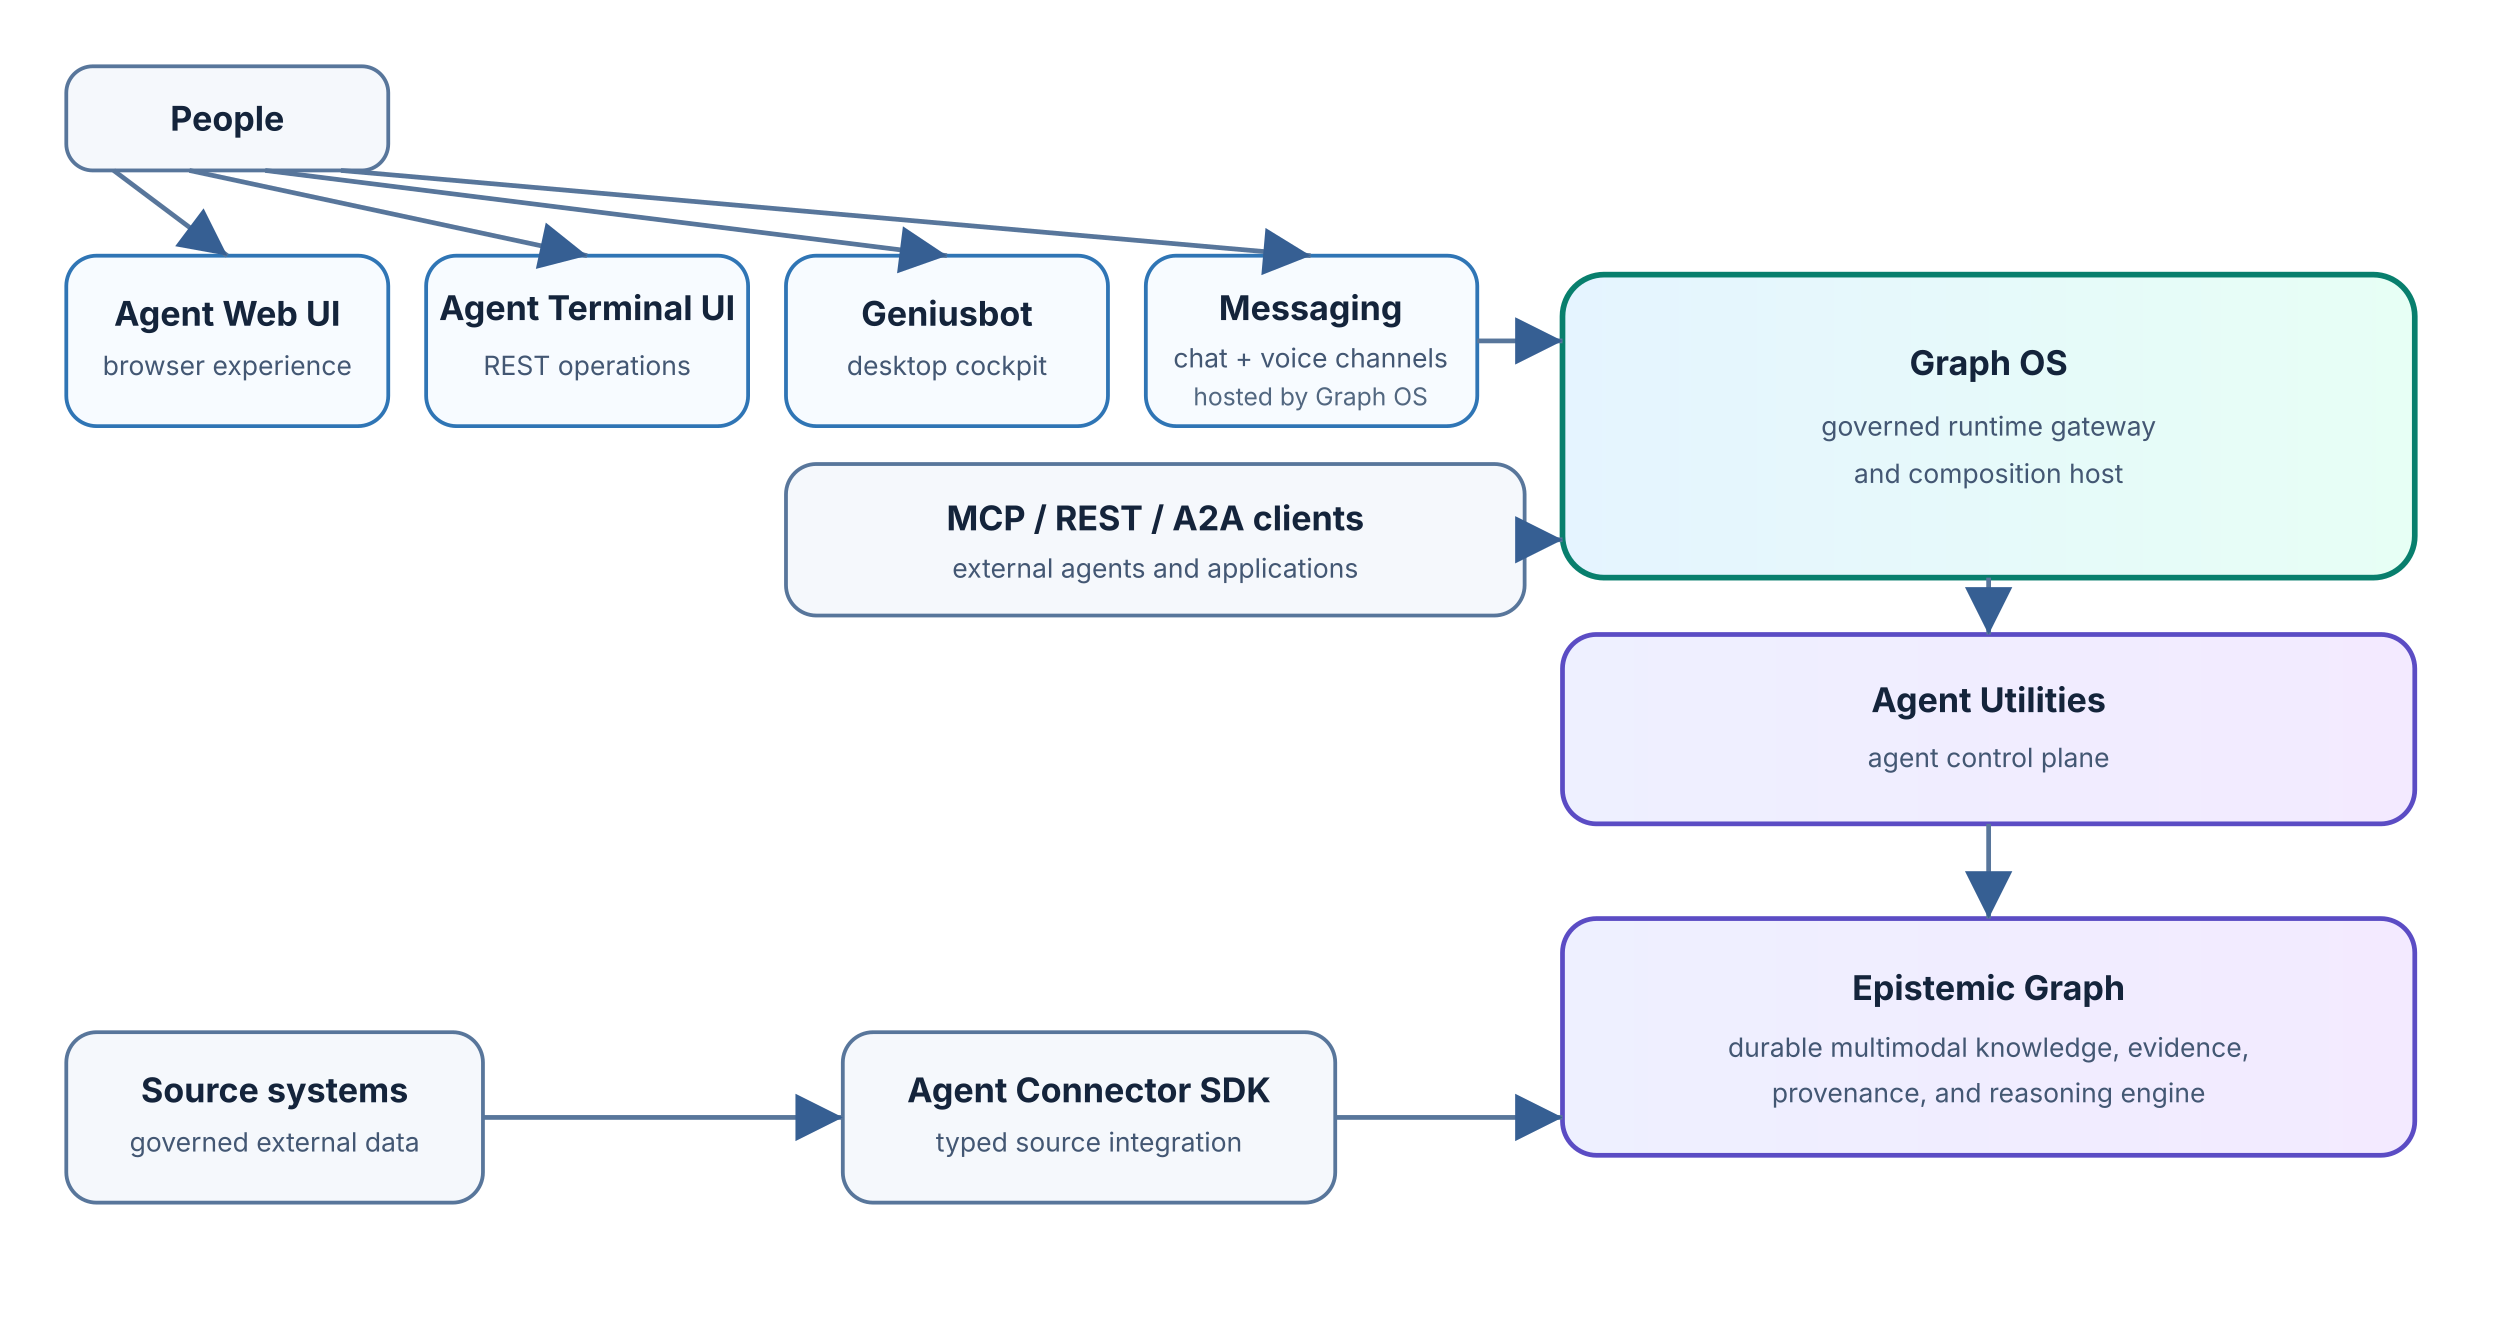
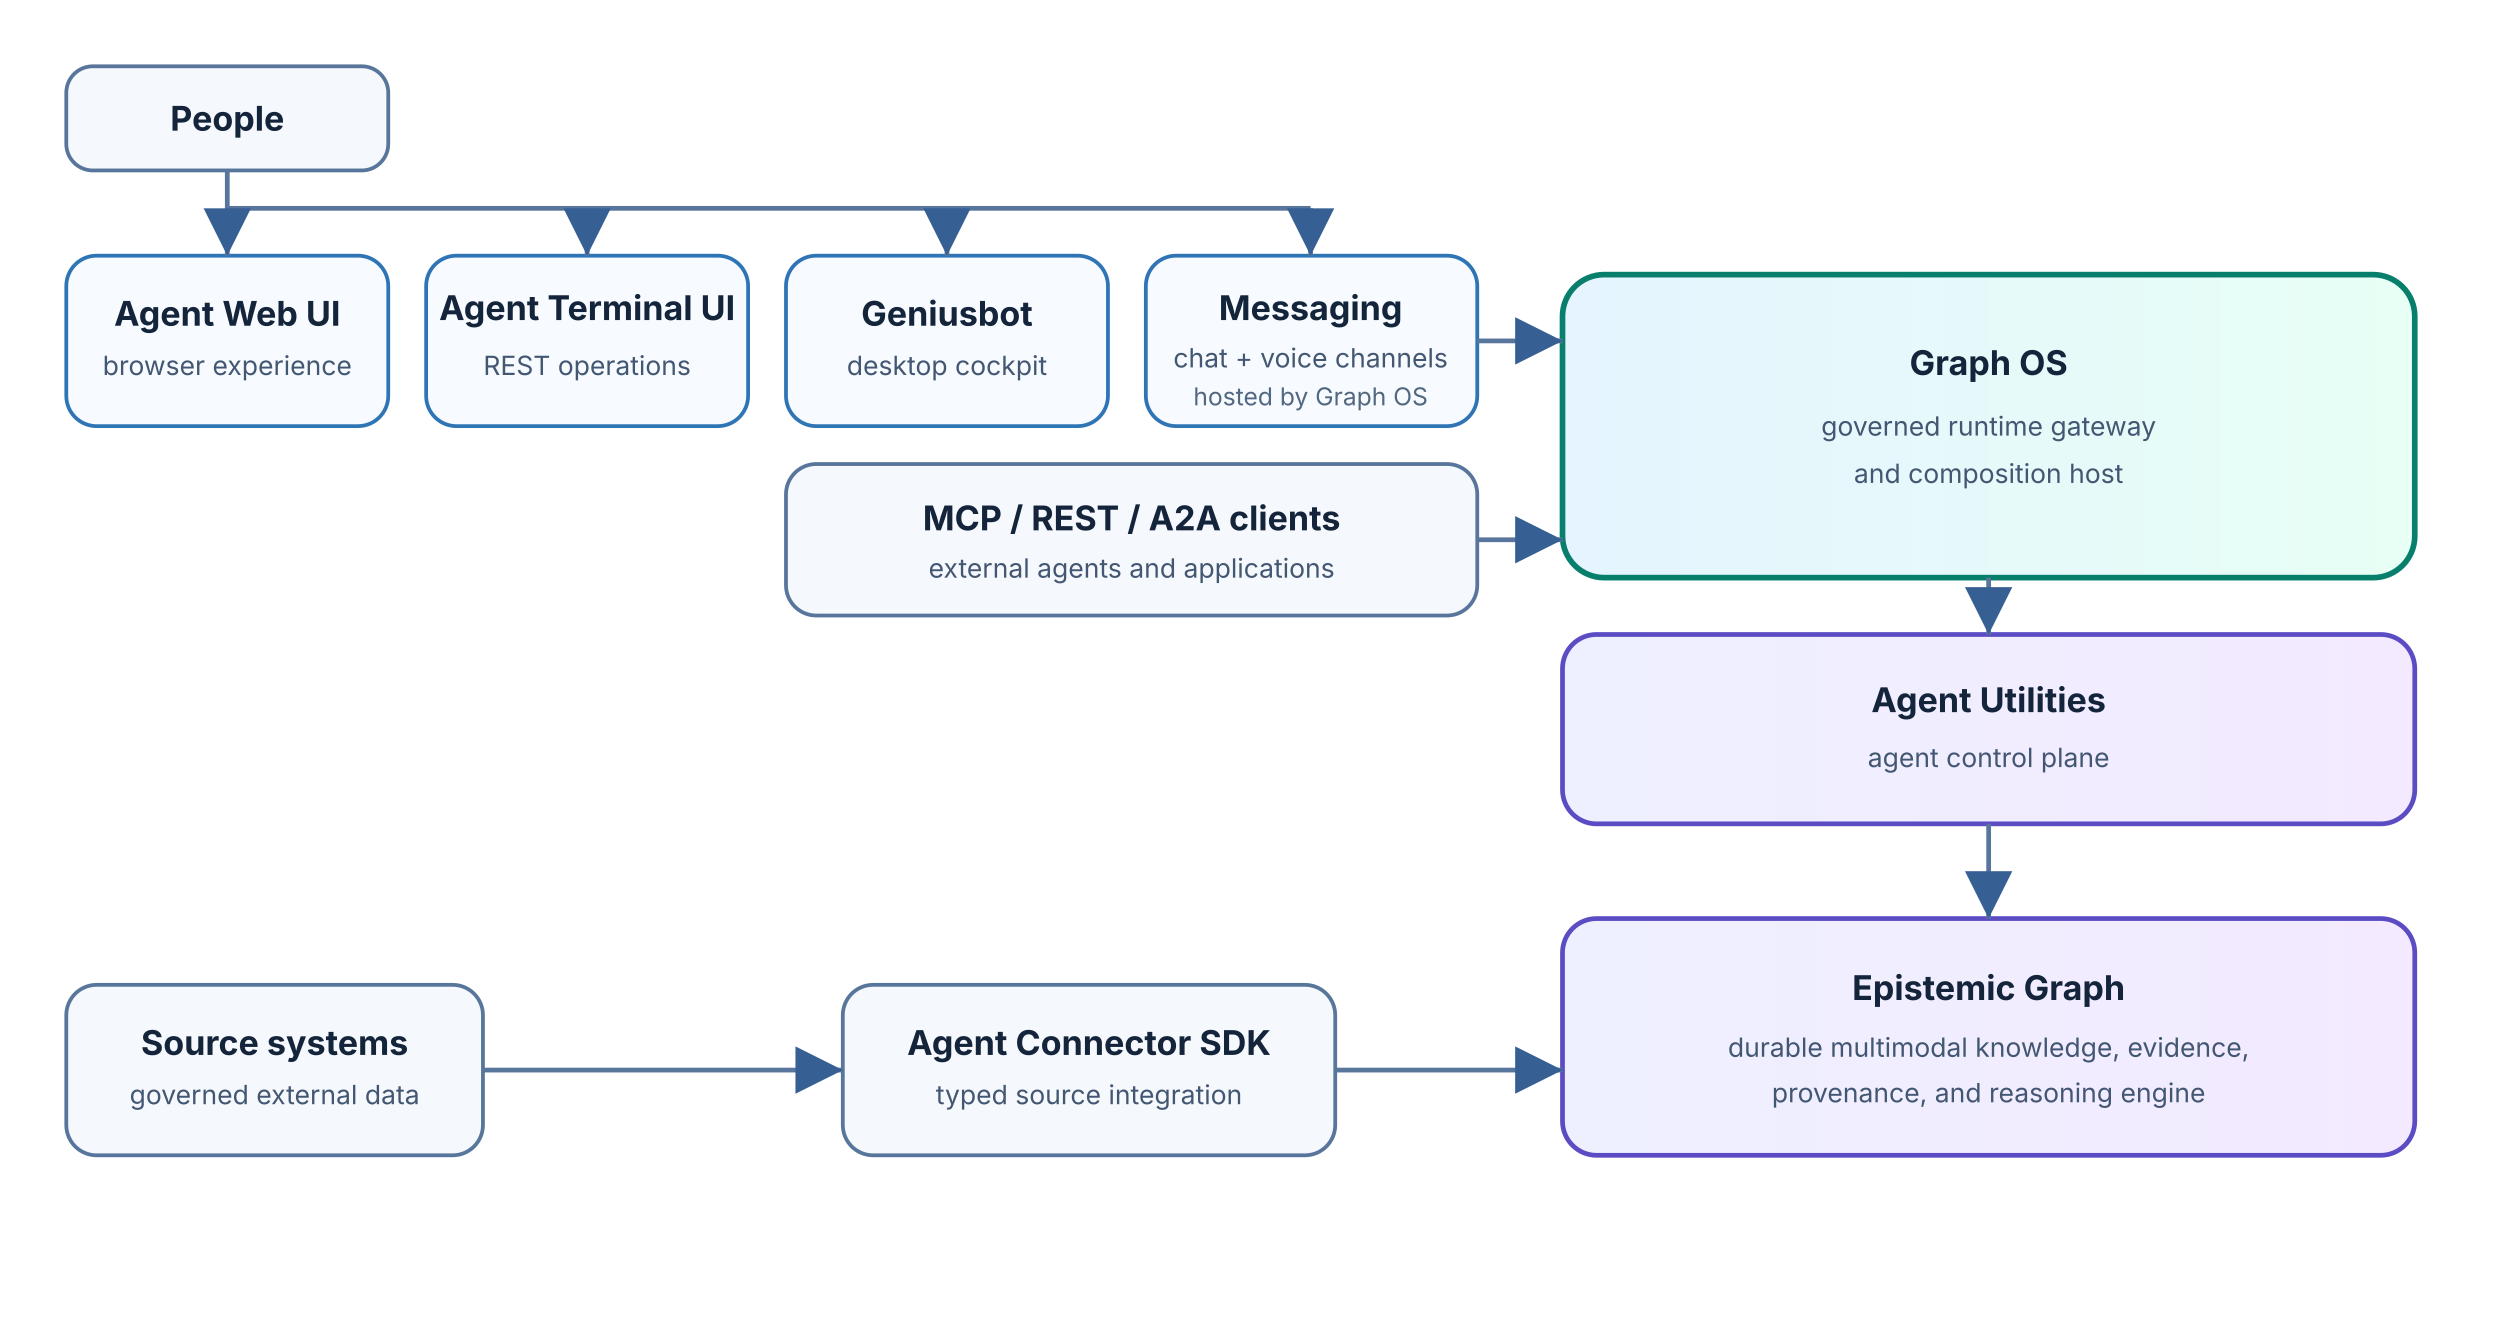
<svg xmlns="http://www.w3.org/2000/svg" viewBox="0 0 1320 700" role="img" aria-labelledby="diagram-title diagram-description">
  <defs>
    <linearGradient id="gateway-light" x1="0" x2="1">
      <stop stop-color="#e5f4ff" />
      <stop offset="1" stop-color="#e7fff5" />
    </linearGradient>
    <linearGradient id="core-light" x1="0" x2="1">
      <stop stop-color="#eef0ff" />
      <stop offset="1" stop-color="#f3eaff" />
    </linearGradient>
    <linearGradient id="gateway-dark" x1="0" x2="1">
      <stop stop-color="#173344" />
      <stop offset="1" stop-color="#153b36" />
    </linearGradient>
    <linearGradient id="core-dark" x1="0" x2="1">
      <stop stop-color="#242c4b" />
      <stop offset="1" stop-color="#332646" />
    </linearGradient>
    <marker id="arrow" markerWidth="10" markerHeight="10" refX="10" refY="5" orient="auto" markerUnits="strokeWidth">
      <path class="arrowhead" d="M0 0 10 5 0 10z" />
    </marker>
    <style>
      .bg{fill:none}.box{fill:#f5f8fc;stroke:#58769b;stroke-width:2}.entry{fill:#f7fbff;stroke:#2f75b5;stroke-width:2}.gateway{fill:url(#gateway-light);stroke:#087f6d;stroke-width:3}.core{fill:url(#core-light);stroke:#5b4cc4;stroke-width:2.5}.label{font:700 18px system-ui,-apple-system,Segoe UI,sans-serif;fill:#14243b;text-anchor:middle}.role{font:14px system-ui,-apple-system,Segoe UI,sans-serif;fill:#435773;text-anchor:middle}.small{font:13px system-ui,-apple-system,Segoe UI,sans-serif;fill:#526780;text-anchor:middle}.arrow,.bus{fill:none;stroke:#58769b;stroke-width:2.5}.arrow{marker-end:url(#arrow)}.arrowhead{fill:#365f93}
      @media (prefers-color-scheme: light){.bg{fill:none}.box{fill:#f5f8fc;stroke:#58769b}.entry{fill:#f7fbff;stroke:#2f75b5}.gateway{fill:url(#gateway-light);stroke:#087f6d}.core{fill:url(#core-light);stroke:#5b4cc4}.label{fill:#14243b}.role{fill:#435773}.small{fill:#526780}.arrow,.bus{stroke:#58769b}.arrowhead{fill:#365f93}}
      @media (prefers-color-scheme: dark){.bg{fill:none}.box{fill:#172338;stroke:#778ca9}.entry{fill:#192b43;stroke:#76aee9}.gateway{fill:url(#gateway-dark);stroke:#63d8b5}.core{fill:url(#core-dark);stroke:#b5a5ff}.label{fill:#f3f7ff}.role{fill:#d1dced}.small{fill:#b7c6dc}.arrow,.bus{stroke:#c2cee2}.arrowhead{fill:#d8e2f1}}
    </style>
  </defs>
  <rect class="bg" width="1320" height="700" rx="24" fill="none" />
  <g>
    <rect class="box" x="35" y="35" width="170" height="55" rx="14" />
    <text class="label" x="120" y="69">People</text>
    <rect class="entry" x="35" y="135" width="170" height="90" rx="16" />
    <text class="label" x="120" y="172">Agent Web UI</text>
    <text class="role" x="120" y="198">browser experience</text>
    <rect class="entry" x="225" y="135" width="170" height="90" rx="16" />
    <text class="label" x="310" y="169">Agent Terminal UI</text>
    <text class="role" x="310" y="198">REST operations</text>
    <rect class="entry" x="415" y="135" width="170" height="90" rx="16" />
    <text class="label" x="500" y="172">Geniusbot</text>
    <text class="role" x="500" y="198">desktop cockpit</text>
    <rect class="entry" x="605" y="135" width="175" height="90" rx="16" />
    <text class="label" x="692" y="169">Messaging</text>
    <text class="role" x="692" y="194">chat + voice channels</text>
    <text class="small" x="692" y="214">hosted by Graph OS</text>
-     <rect class="box" x="415" y="245" width="390" height="80" rx="16" />
-     <text class="label" x="610" y="280">MCP / REST / A2A clients</text>
-     <text class="role" x="610" y="305">external agents and applications</text>
+     <rect class="box" x="415" y="245" width="365" height="80" rx="16" />
+     <text class="label" x="597.5" y="280">MCP / REST / A2A clients</text>
+     <text class="role" x="597.5" y="305">external agents and applications</text>
    <rect class="gateway" x="825" y="145" width="450" height="160" rx="22" />
    <text class="label" x="1050" y="198">Graph OS</text>
    <text class="role" x="1050" y="230">governed runtime gateway</text>
    <text class="role" x="1050" y="255">and composition host</text>
    <rect class="core" x="825" y="335" width="450" height="100" rx="18" />
    <text class="label" x="1050" y="376">Agent Utilities</text>
    <text class="role" x="1050" y="405">agent control plane</text>
    <rect class="core" x="825" y="485" width="450" height="125" rx="18" />
    <text class="label" x="1050" y="528">Epistemic Graph</text>
    <text class="role" x="1050" y="558">durable multimodal knowledge, evidence,</text>
    <text class="role" x="1050" y="582">provenance, and reasoning engine</text>
-     <rect class="box" x="35" y="545" width="220" height="90" rx="16" />
-     <text class="label" x="145" y="582">Source systems</text>
-     <text class="role" x="145" y="608">governed external data</text>
-     <rect class="box" x="445" y="545" width="260" height="90" rx="16" />
-     <text class="label" x="575" y="582">Agent Connector SDK</text>
-     <text class="role" x="575" y="608">typed source integration</text>
+     <rect class="box" x="35" y="520" width="220" height="90" rx="16" />
+     <text class="label" x="145" y="557">Source systems</text>
+     <text class="role" x="145" y="583">governed external data</text>
+     <rect class="box" x="445" y="520" width="260" height="90" rx="16" />
+     <text class="label" x="575" y="557">Agent Connector SDK</text>
+     <text class="role" x="575" y="583">typed source integration</text>
  </g>
  <g class="connections">
-     <path class="arrow" d="M60 90L120 135" />
-     <path class="arrow" d="M100 90L310 135" />
-     <path class="arrow" d="M140 90L500 135" />
-     <path class="arrow" d="M180 90L692 135" />
+     <path class="bus" d="M120 90V110H692" />
+     <path class="arrow" d="M120 110V135" />
+     <path class="arrow" d="M310 110V135" />
+     <path class="arrow" d="M500 110V135" />
+     <path class="arrow" d="M692 110V135" />
    <path class="arrow" d="M780 180H825" />
-     <path class="arrow" d="M805 285H825" />
+     <path class="arrow" d="M780 285H825" />
    <path class="arrow" d="M1050 305V335" />
    <path class="arrow" d="M1050 435V485" />
-     <path class="arrow" d="M255 590H445" />
-     <path class="arrow" d="M705 590H825" />
+     <path class="arrow" d="M255 565H445" />
+     <path class="arrow" d="M705 565H825" />
  </g>
</svg>
